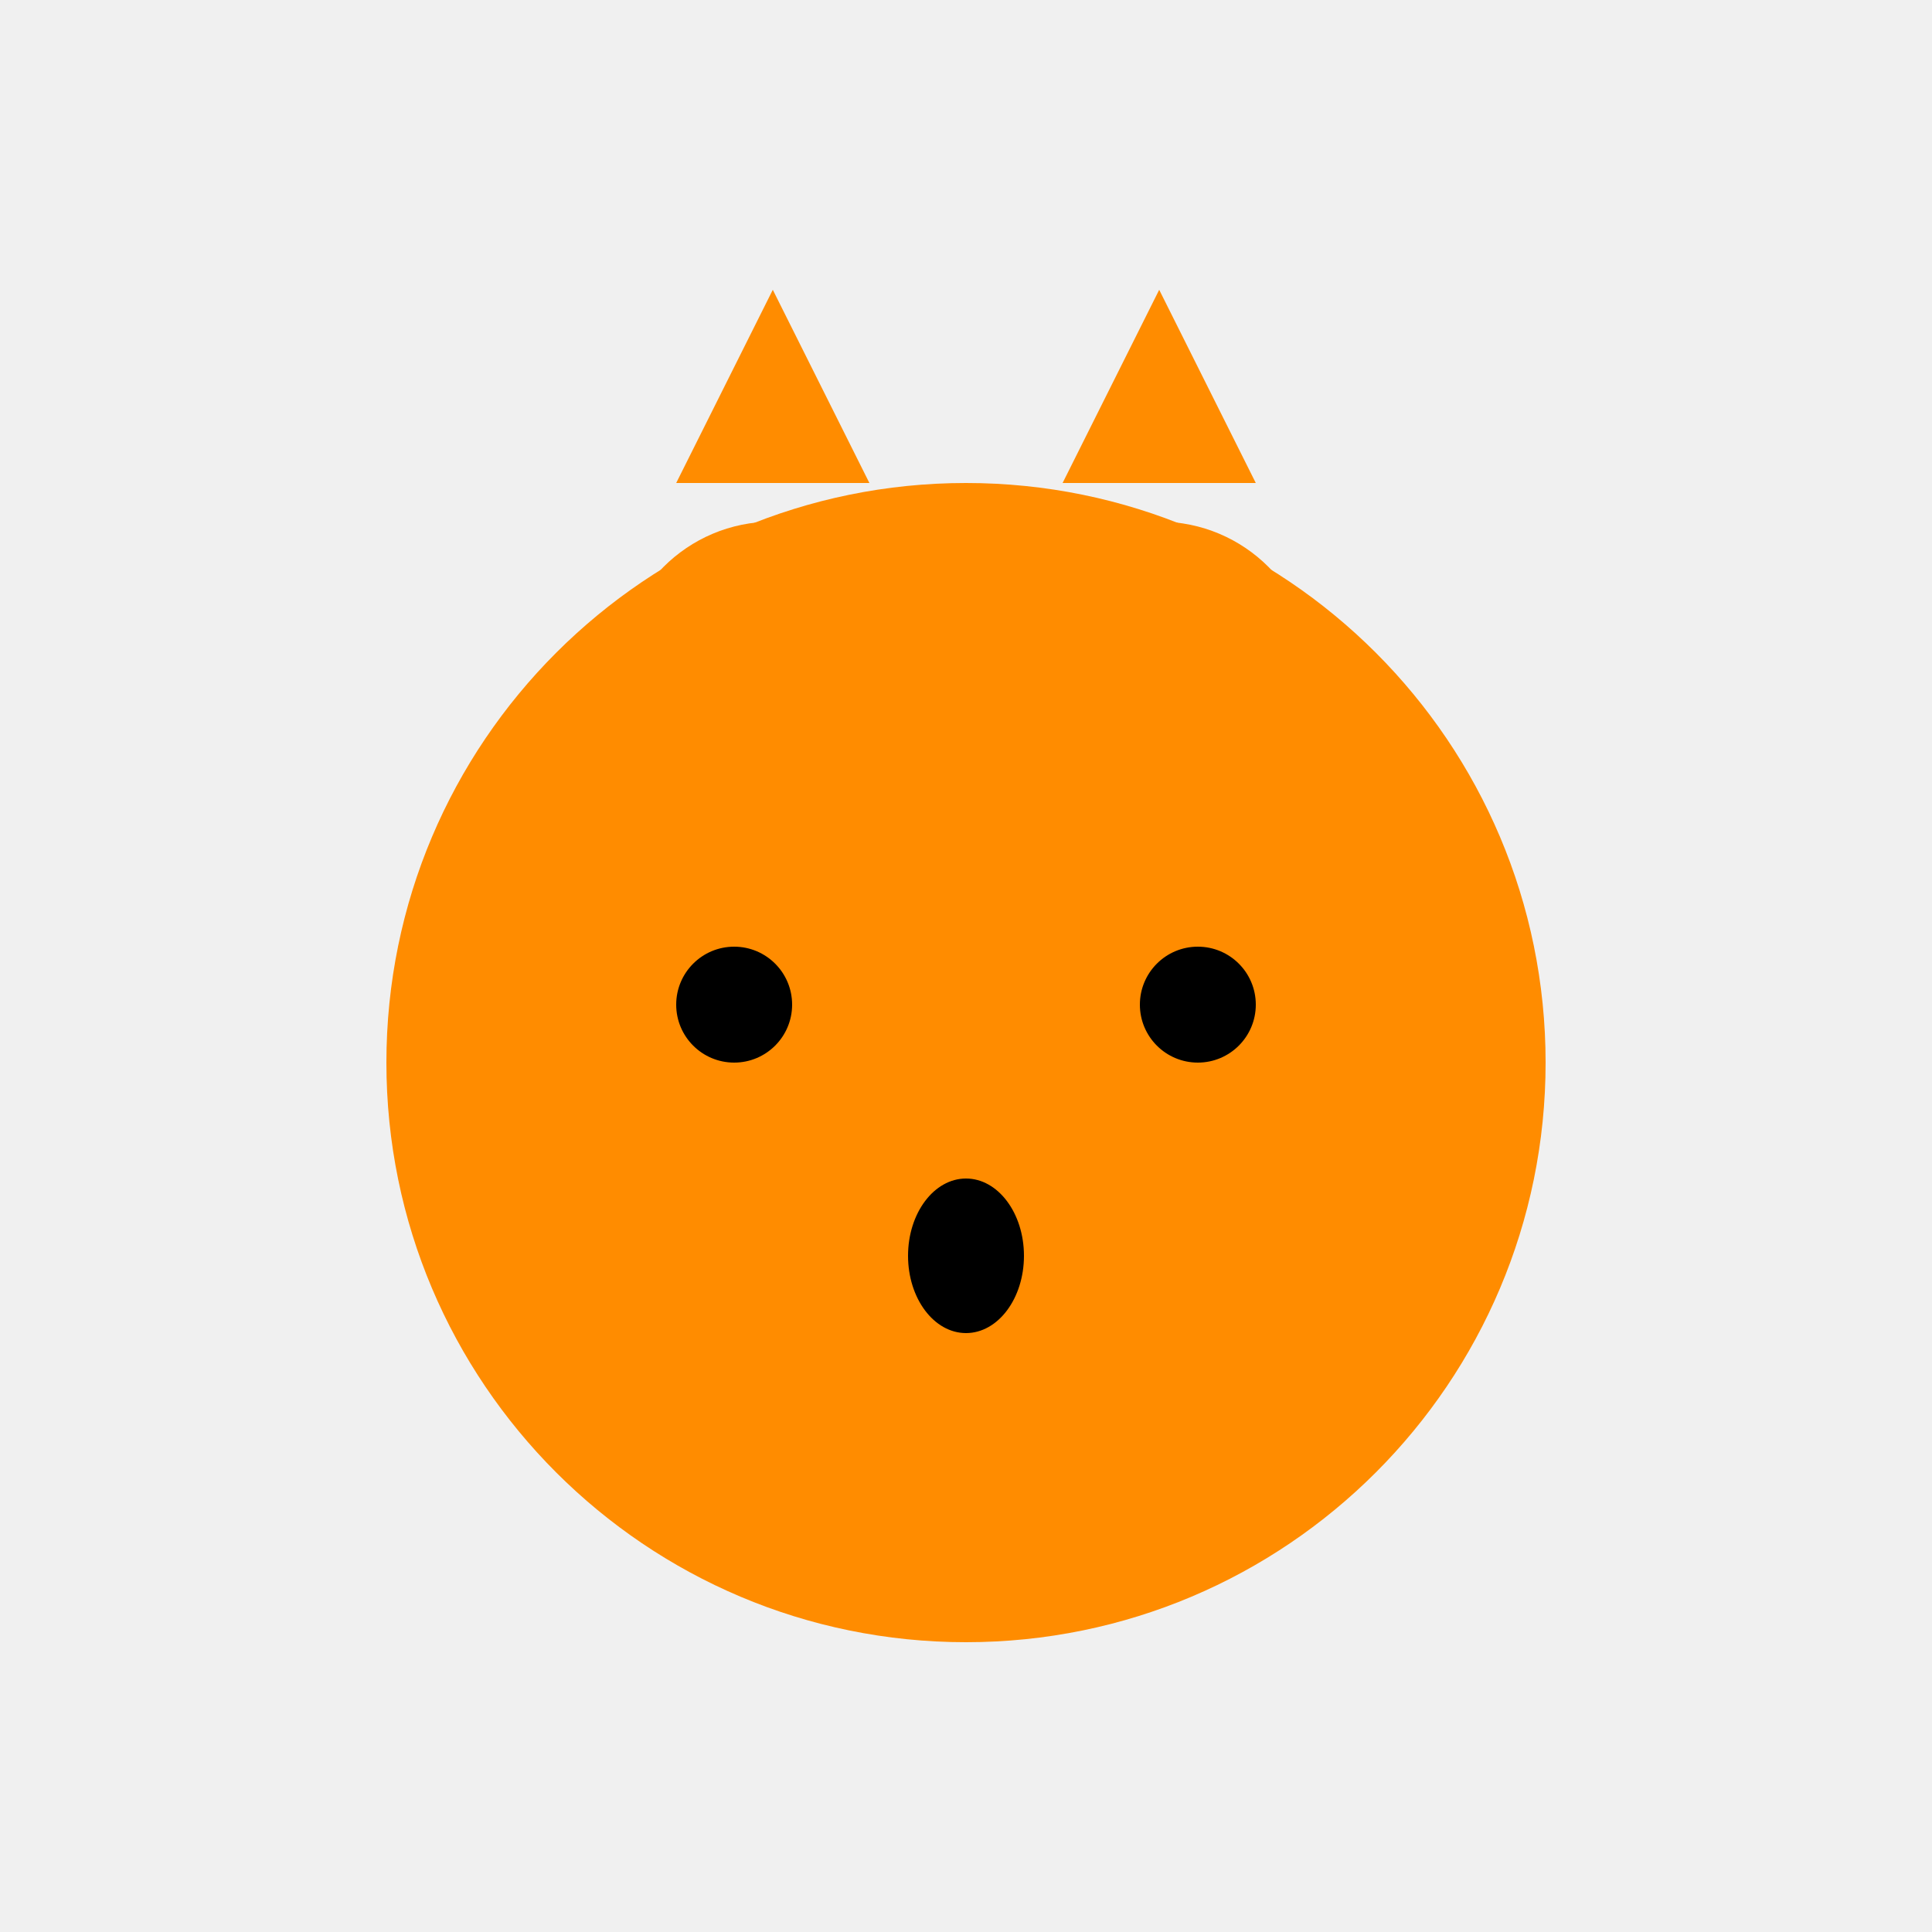
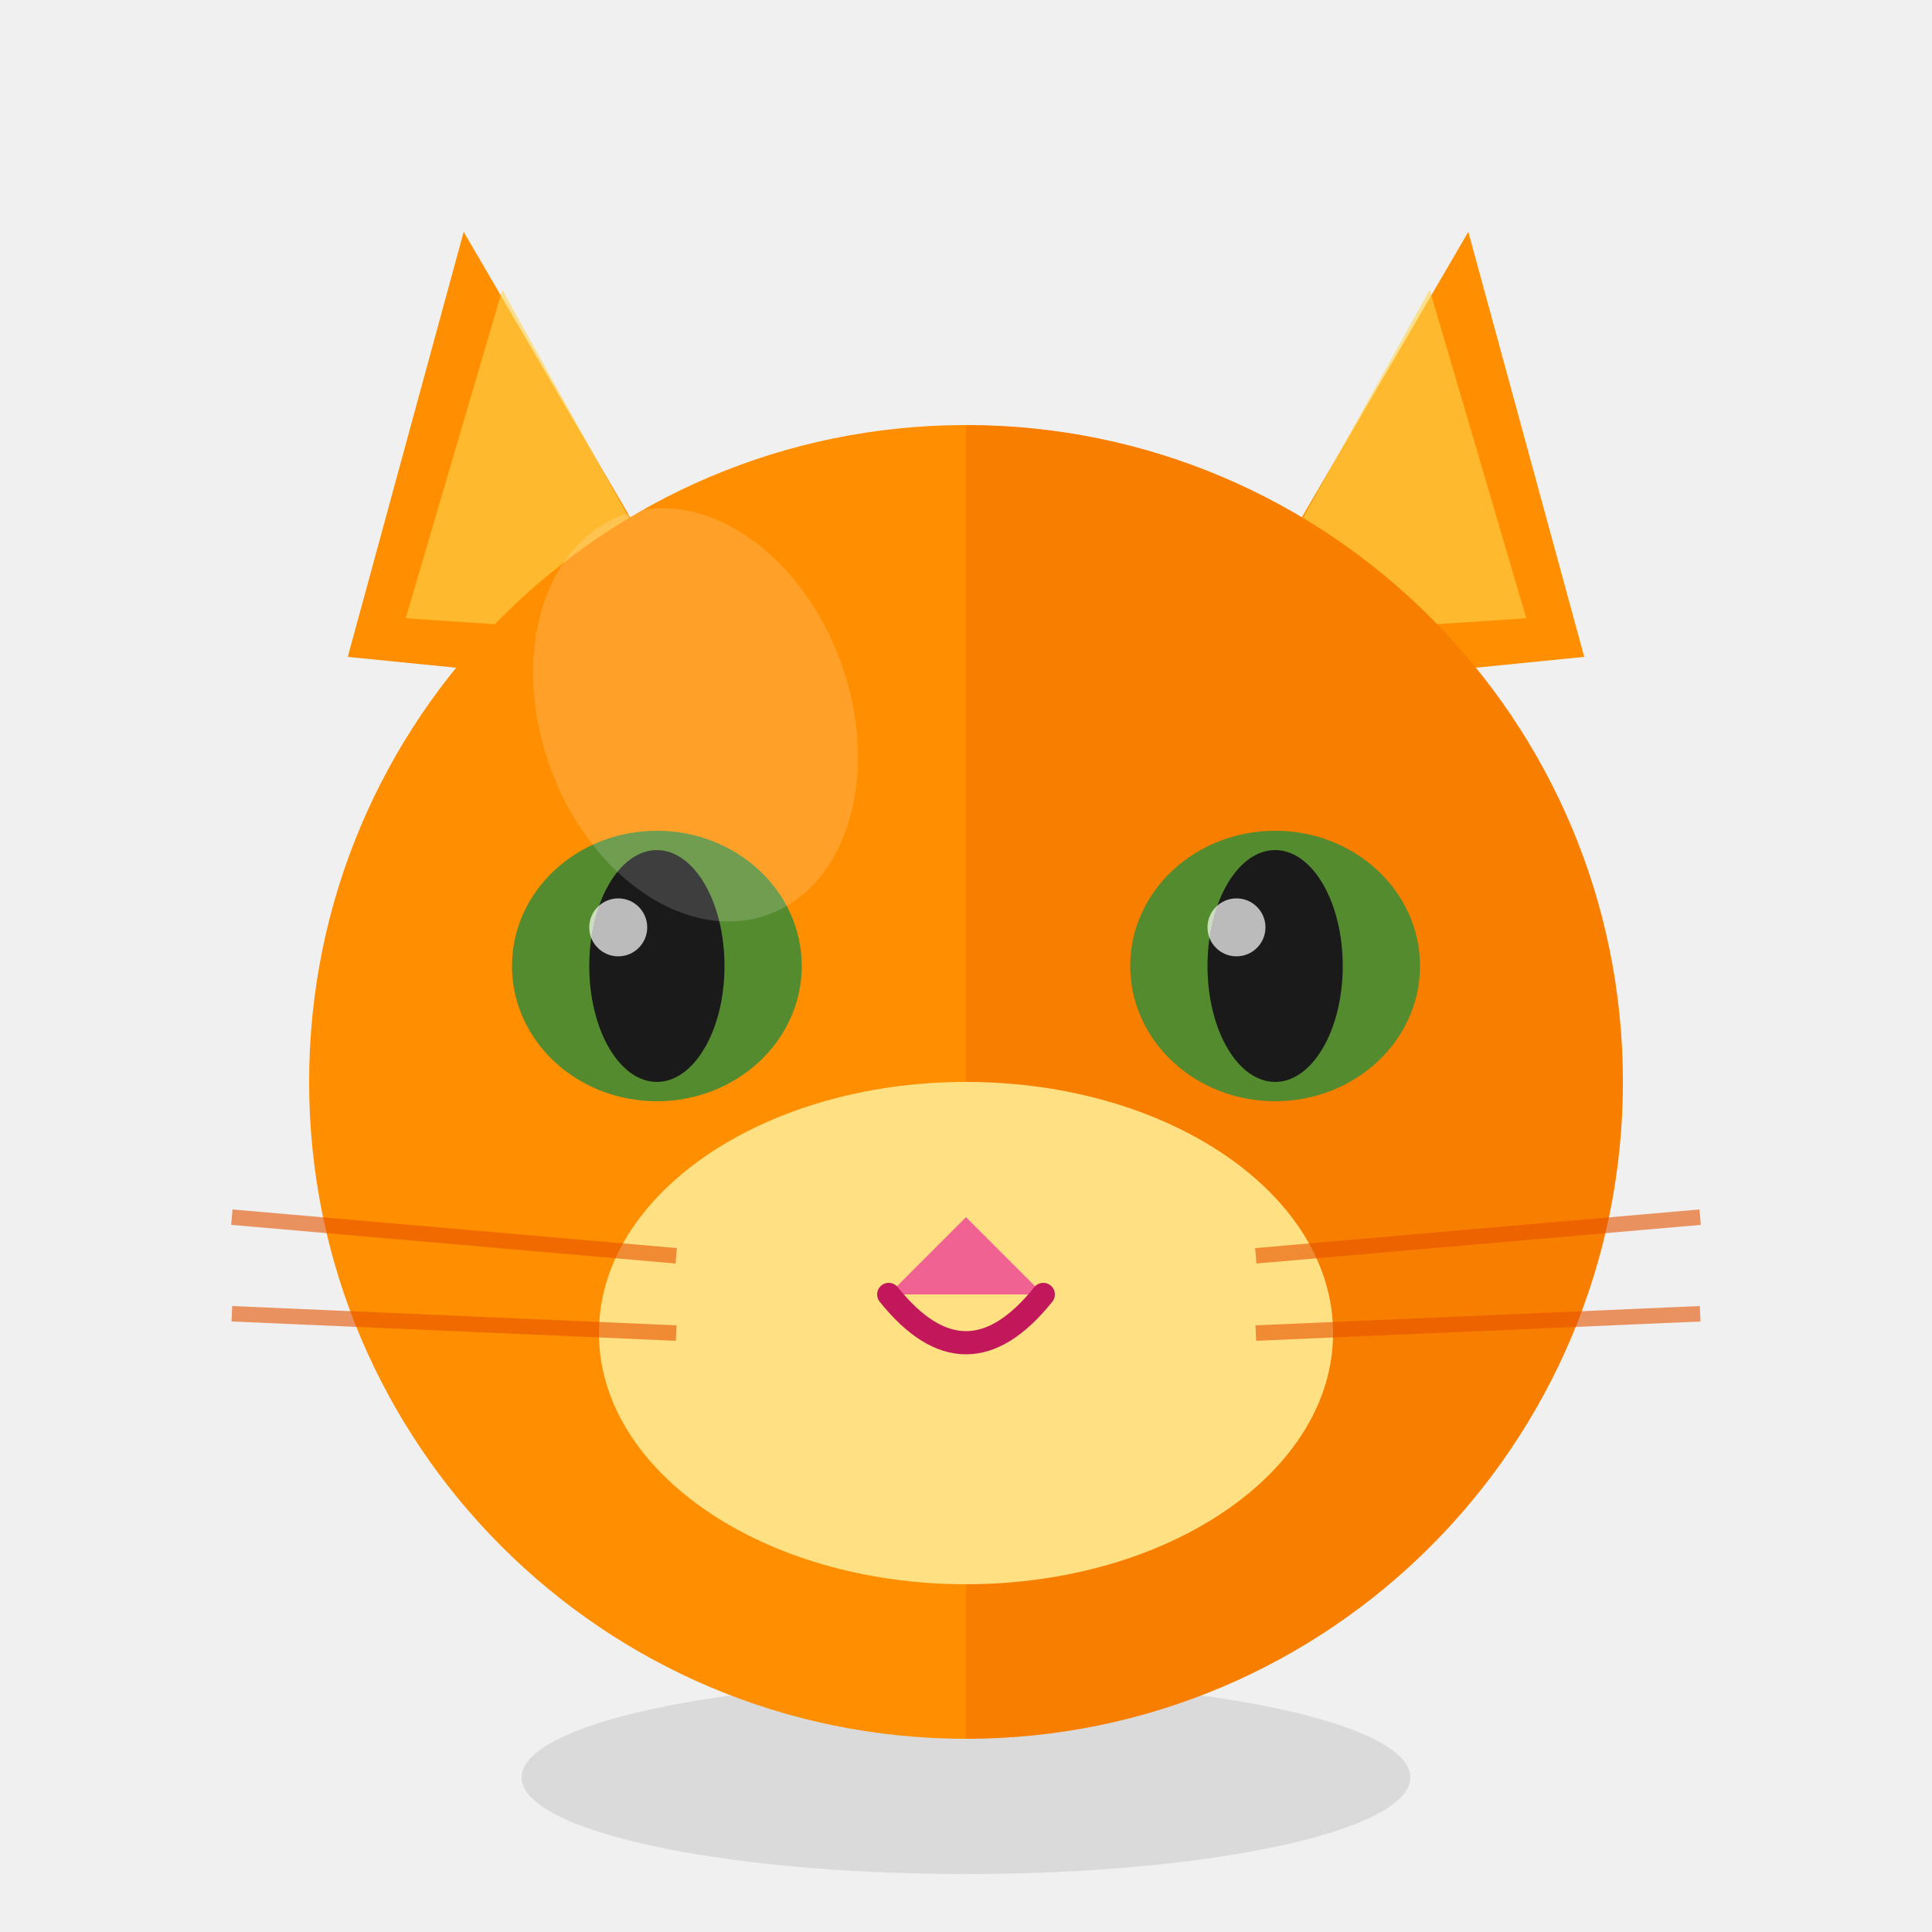
<svg xmlns="http://www.w3.org/2000/svg" viewBox="0 0 100 100">
-   <circle cx="50" cy="55" r="30" fill="#FF8C00" />
-   <circle cx="40" cy="35" r="8" fill="#FF8C00" />
-   <circle cx="60" cy="35" r="8" fill="#FF8C00" />
-   <polygon points="35,25 40,15 45,25" fill="#FF8C00" />
-   <polygon points="55,25 60,15 65,25" fill="#FF8C00" />
-   <circle cx="38" cy="52" r="3" fill="#000" />
-   <circle cx="62" cy="52" r="3" fill="#000" />
-   <ellipse cx="50" cy="65" rx="3" ry="4" fill="#000" />
+   <ellipse cx="50" cy="92" rx="23" ry="5" fill="#000" fill-opacity="0.09" />
+   <polygon points="18,34 24,12 38,36" fill="#ff8f00" />
+   <polygon points="82,34 76,12 62,36" fill="#ff8f00" />
+   <polygon points="21,32 26,15 36,33" fill="#ffd54f" opacity="0.6" />
+   <polygon points="79,32 74,15 64,33" fill="#ffd54f" opacity="0.6" />
+   <circle cx="50" cy="56" r="34" fill="#ff8f00" />
+   <path d="M50 22 A34 34 0 0 1 84 56 A34 34 0 0 1 50 90 L50 22Z" fill="#e65100" opacity="0.28" />
+   <ellipse cx="50" cy="69" rx="19" ry="13" fill="#ffe082" />
+   <ellipse cx="34" cy="50" rx="7.5" ry="7" fill="#558b2f" />
+   <ellipse cx="66" cy="50" rx="7.5" ry="7" fill="#558b2f" />
+   <ellipse cx="34" cy="50" rx="3.5" ry="6" fill="#1a1a1a" />
+   <ellipse cx="66" cy="50" rx="3.5" ry="6" fill="#1a1a1a" />
+   <circle cx="32" cy="48" r="1.5" fill="white" fill-opacity="0.7" />
+   <circle cx="64" cy="48" r="1.5" fill="white" fill-opacity="0.7" />
+   <polygon points="50,63 46,67 54,67" fill="#f06292" />
+   <path d="M46 67 Q50 72 54 67" stroke="#c2185b" stroke-width="1.2" fill="none" stroke-linecap="round" />
+   <line x1="12" y1="63" x2="35" y2="65" stroke="#e65100" stroke-width="0.8" opacity="0.6" />
+   <line x1="12" y1="68" x2="35" y2="69" stroke="#e65100" stroke-width="0.8" opacity="0.6" />
+   <line x1="88" y1="63" x2="65" y2="65" stroke="#e65100" stroke-width="0.8" opacity="0.6" />
+   <line x1="88" y1="68" x2="65" y2="69" stroke="#e65100" stroke-width="0.8" opacity="0.6" />
+   <ellipse cx="36" cy="37" rx="8" ry="11" fill="white" fill-opacity="0.16" transform="rotate(-20 36 37)" />
</svg>
